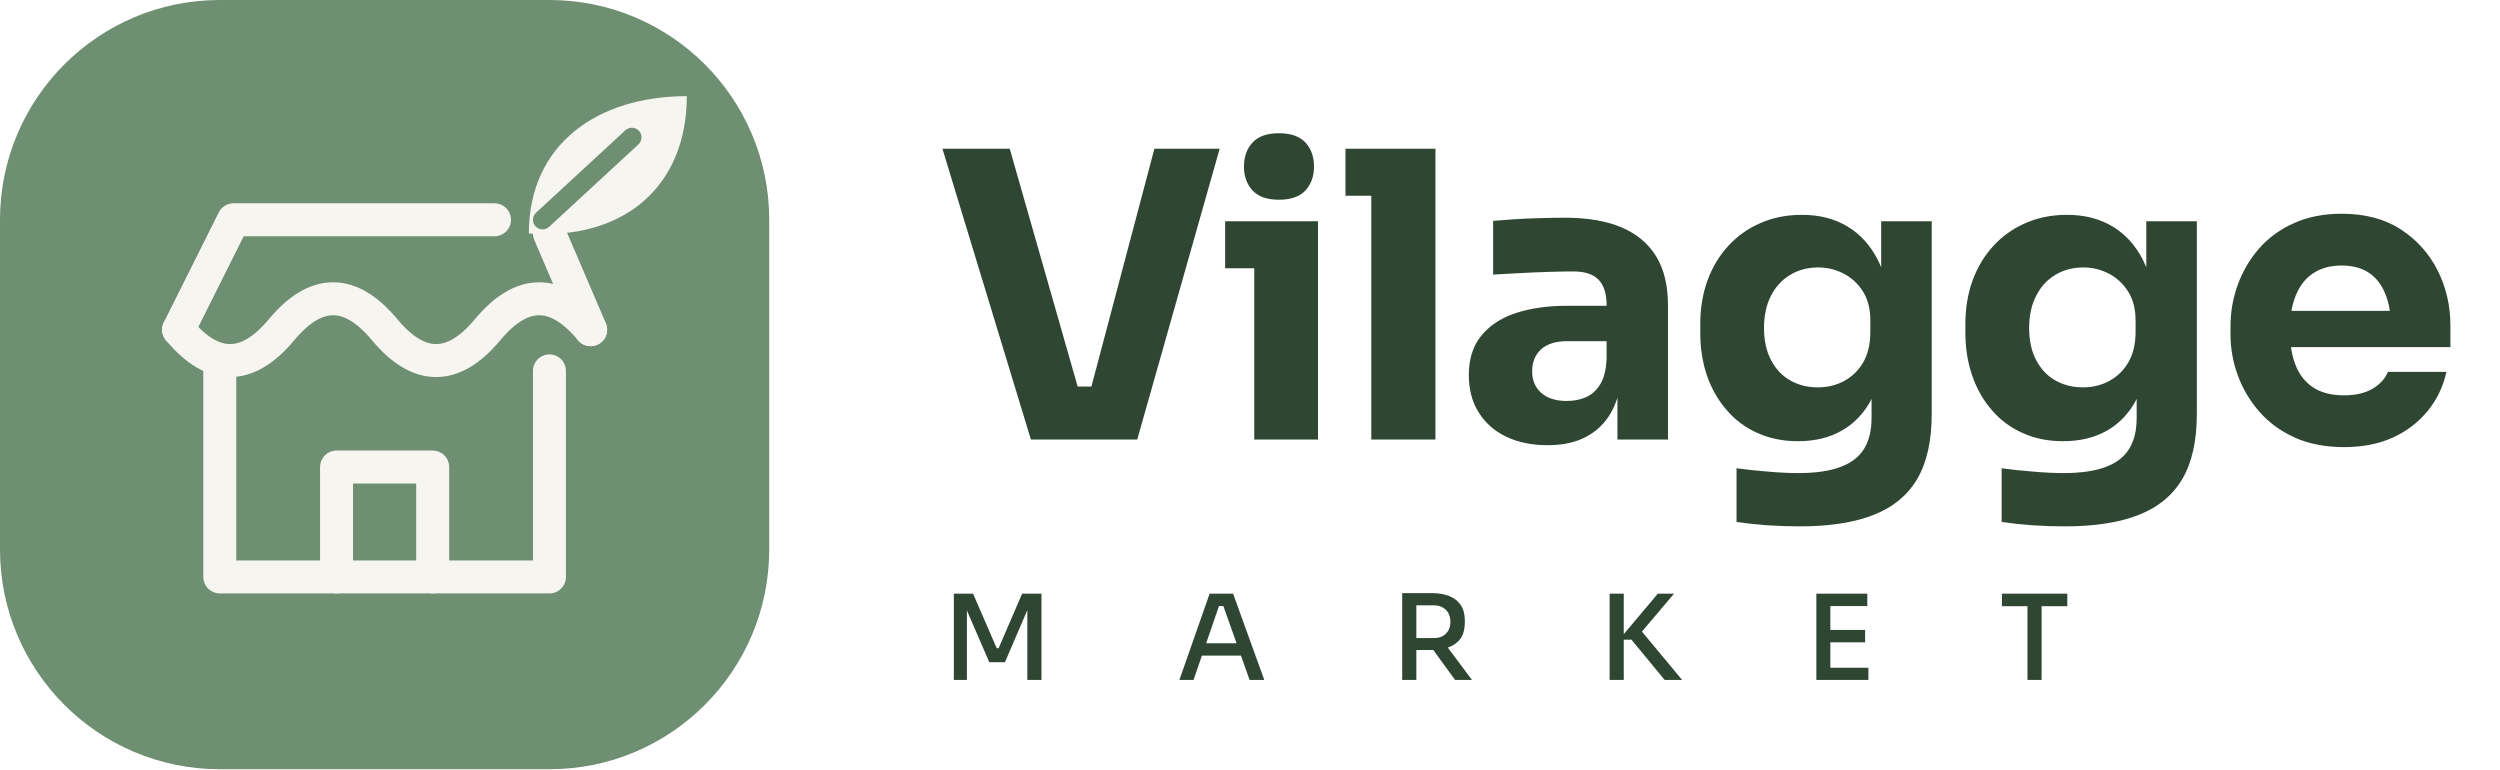
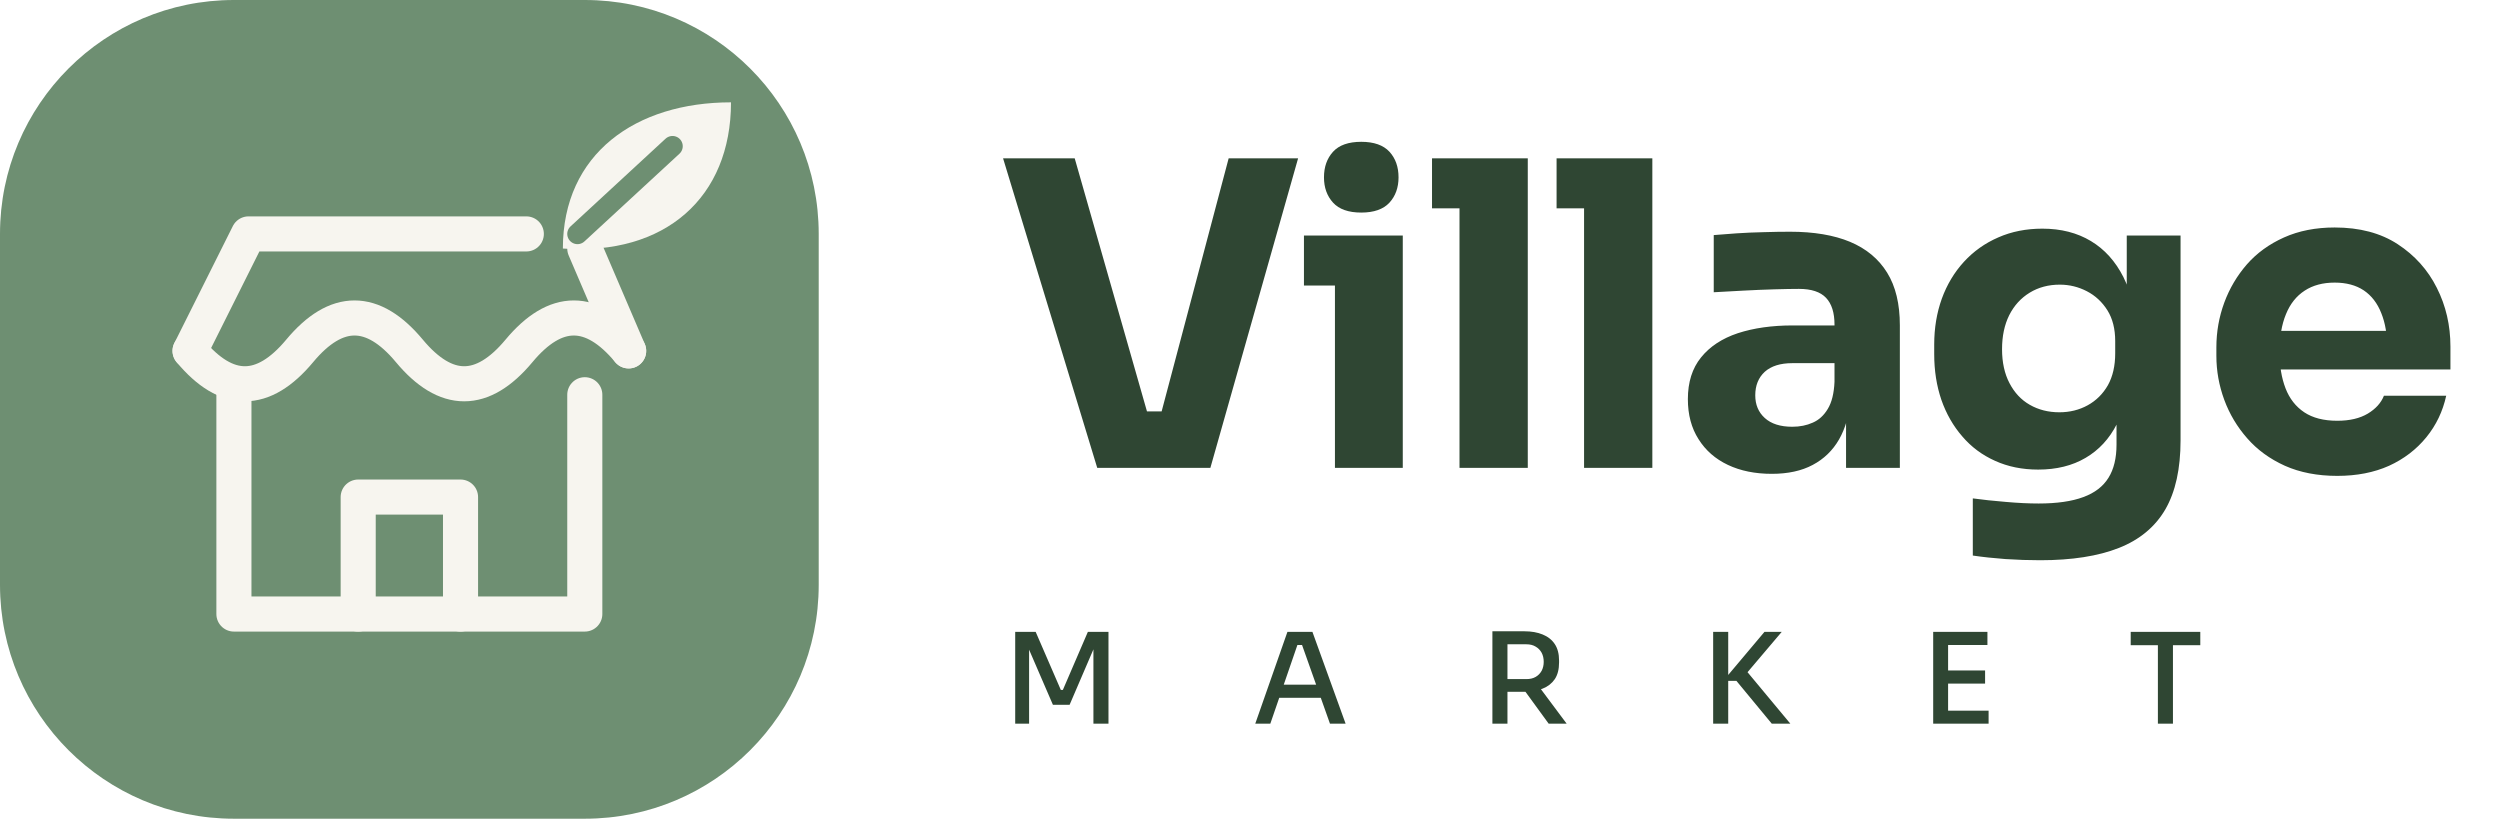
- <svg xmlns="http://www.w3.org/2000/svg" viewBox="0 0 182 56" width="182" height="56" role="img" aria-label="Vilagge Market">
+ <svg xmlns="http://www.w3.org/2000/svg" viewBox="0 0 171 56" width="171" height="56" role="img" aria-label="Village Market">
  <rect width="56" height="56" rx="16" fill="#6E8F72" />
  <g fill="none" stroke="#F7F5EF" stroke-width="2.4" stroke-linecap="round" stroke-linejoin="round">
    <path d="M13 24 17 16h19" />
    <path d="M13 24q3.75 4.5 7.5 0t7.5 0 7.5 0 7.5 0" />
    <path d="M16 27v15h24V27" />
    <path d="M24.5 42v-8h7v8" />
    <path d="M43 24 40 17" />
  </g>
  <path d="M38.5 17c0-6.5 5-10 11.5-10 0 6.5-4.5 10.5-11.5 10z" fill="#F7F5EF" />
  <path d="M39.5 16 46 10" stroke="#6E8F72" stroke-width="1.4" stroke-linecap="round" />
-   <path fill="#2F4633" d="M75.05 32L68.61 10.83L73.51 10.83L78.61 28.69L77.51 28.14L80.47 28.14L79.31 28.69L84.04 10.83L88.79 10.83L82.79 32ZM91.31 32L91.31 16.11L95.95 16.11L95.95 32ZM89.19 19.53L89.19 16.11L95.95 16.11L95.95 19.53ZM93.11 14.54Q91.8 14.54 91.18 13.86Q90.56 13.18 90.56 12.13Q90.56 11.06 91.18 10.38Q91.8 9.7 93.11 9.7Q94.41 9.7 95.04 10.38Q95.66 11.06 95.66 12.13Q95.66 13.18 95.04 13.86Q94.41 14.54 93.11 14.54ZM99.83 32L99.83 10.83L104.5 10.83L104.5 32ZM97.95 14.25L97.95 10.83L104.5 10.83L104.5 14.25ZM117.75 32L117.75 27.3L116.96 27.3L116.96 22.2Q116.96 20.98 116.38 20.37Q115.8 19.76 114.53 19.76Q113.89 19.76 112.85 19.79Q111.8 19.82 110.7 19.88Q109.6 19.94 108.7 19.99L108.7 16.08Q109.37 16.02 110.27 15.96Q111.16 15.9 112.12 15.88Q113.08 15.85 113.92 15.85Q116.36 15.85 118.02 16.54Q119.69 17.24 120.56 18.65Q121.43 20.05 121.43 22.26L121.43 32ZM112.67 32.41Q110.96 32.41 109.67 31.8Q108.38 31.19 107.66 30.04Q106.93 28.9 106.93 27.3Q106.93 25.56 107.83 24.45Q108.73 23.33 110.35 22.79Q111.98 22.26 114.09 22.26L117.49 22.26L117.49 24.84L114.06 24.84Q112.85 24.84 112.19 25.43Q111.54 26.03 111.54 27.04Q111.54 28 112.19 28.59Q112.85 29.19 114.06 29.19Q114.85 29.19 115.47 28.91Q116.09 28.64 116.5 27.97Q116.91 27.3 116.96 26.11L118.07 27.27Q117.92 28.93 117.27 30.06Q116.62 31.19 115.47 31.8Q114.33 32.41 112.67 32.41ZM131.03 38.32Q129.87 38.32 128.65 38.24Q127.44 38.15 126.42 38L126.42 34.09Q127.44 34.23 128.67 34.33Q129.9 34.44 130.92 34.44Q132.8 34.44 133.97 34Q135.15 33.57 135.7 32.68Q136.25 31.8 136.25 30.41L136.25 27.24L137.09 25.39Q137.03 27.51 136.27 29.01Q135.5 30.52 134.13 31.32Q132.77 32.12 130.89 32.12Q129.26 32.12 127.94 31.52Q126.62 30.93 125.7 29.85Q124.77 28.78 124.27 27.35Q123.78 25.91 123.78 24.23L123.78 23.56Q123.78 21.88 124.3 20.43Q124.83 18.98 125.81 17.91Q126.8 16.83 128.16 16.24Q129.52 15.64 131.18 15.64Q133.09 15.64 134.5 16.49Q135.9 17.33 136.72 18.95Q137.53 20.57 137.59 22.87L136.95 23.04L136.95 16.11L140.63 16.11L140.63 30.12Q140.63 33.04 139.59 34.84Q138.54 36.64 136.41 37.48Q134.28 38.32 131.03 38.32ZM132.34 28.2Q133.41 28.2 134.28 27.72Q135.15 27.24 135.66 26.35Q136.16 25.45 136.16 24.17L136.16 23.33Q136.16 22.08 135.63 21.23Q135.09 20.37 134.22 19.92Q133.35 19.47 132.37 19.47Q131.21 19.47 130.31 20.02Q129.41 20.57 128.91 21.56Q128.42 22.55 128.42 23.88Q128.42 25.24 128.93 26.21Q129.44 27.19 130.32 27.69Q131.21 28.2 132.34 28.2ZM150.33 38.32Q149.17 38.32 147.95 38.24Q146.74 38.15 145.72 38L145.72 34.09Q146.74 34.23 147.97 34.33Q149.2 34.44 150.22 34.44Q152.1 34.44 153.28 34Q154.45 33.57 155 32.68Q155.55 31.8 155.55 30.41L155.55 27.24L156.39 25.39Q156.34 27.51 155.57 29.01Q154.8 30.52 153.44 31.32Q152.07 32.12 150.19 32.12Q148.56 32.12 147.24 31.52Q145.92 30.93 145 29.85Q144.07 28.78 143.58 27.35Q143.08 25.91 143.08 24.23L143.08 23.56Q143.08 21.88 143.6 20.43Q144.13 18.98 145.11 17.91Q146.1 16.83 147.46 16.24Q148.82 15.64 150.48 15.64Q152.39 15.64 153.8 16.49Q155.2 17.33 156.02 18.95Q156.83 20.57 156.89 22.87L156.25 23.04L156.25 16.11L159.93 16.11L159.93 30.12Q159.93 33.04 158.89 34.84Q157.84 36.64 155.71 37.48Q153.58 38.32 150.33 38.32ZM151.64 28.2Q152.71 28.2 153.58 27.72Q154.45 27.24 154.96 26.35Q155.47 25.45 155.47 24.17L155.47 23.33Q155.47 22.08 154.93 21.23Q154.39 20.37 153.52 19.92Q152.65 19.47 151.67 19.47Q150.51 19.47 149.61 20.02Q148.71 20.57 148.22 21.56Q147.72 22.55 147.72 23.88Q147.72 25.24 148.23 26.21Q148.74 27.19 149.62 27.69Q150.51 28.2 151.64 28.2ZM170.65 32.55Q168.62 32.55 167.07 31.86Q165.52 31.16 164.49 29.98Q163.46 28.81 162.92 27.35Q162.38 25.88 162.38 24.34L162.38 23.76Q162.38 22.17 162.92 20.7Q163.46 19.24 164.47 18.08Q165.49 16.92 167.01 16.24Q168.53 15.56 170.47 15.56Q173.03 15.56 174.78 16.7Q176.54 17.85 177.46 19.69Q178.39 21.53 178.39 23.71L178.39 25.27L164.33 25.27L164.33 22.63L175.58 22.63L174.07 23.85Q174.07 22.43 173.66 21.42Q173.26 20.4 172.46 19.86Q171.66 19.33 170.47 19.33Q169.26 19.33 168.42 19.88Q167.57 20.43 167.14 21.49Q166.7 22.55 166.7 24.08Q166.7 25.5 167.11 26.56Q167.52 27.62 168.39 28.2Q169.26 28.78 170.65 28.78Q171.92 28.78 172.74 28.29Q173.55 27.8 173.84 27.07L178.1 27.07Q177.75 28.67 176.74 29.91Q175.72 31.16 174.19 31.86Q172.65 32.55 170.65 32.55Z" />
+   <path fill="#2F4633" d="M75.05 32L68.61 10.83L73.51 10.83L78.61 28.69L77.51 28.14L80.47 28.14L79.31 28.69L84.04 10.83L88.79 10.83L82.79 32ZM91.31 32L91.31 16.11L95.95 16.11L95.95 32ZM89.19 19.53L89.19 16.11L95.95 16.11L95.95 19.53ZM93.11 14.54Q91.8 14.54 91.18 13.86Q90.56 13.18 90.56 12.13Q90.56 11.06 91.18 10.38Q91.8 9.7 93.11 9.7Q94.41 9.7 95.04 10.38Q95.66 11.06 95.66 12.13Q95.66 13.18 95.04 13.86Q94.41 14.54 93.11 14.54ZM99.83 32L99.83 10.83L104.5 10.83L104.5 32ZM97.95 14.25L97.95 10.83L104.5 10.83L104.5 14.25ZM108.35 32L108.35 10.83L113.02 10.83L113.02 32ZM106.47 14.25L106.47 10.83L113.02 10.83L113.02 14.25ZM126.27 32L126.27 27.3L125.48 27.3L125.48 22.2Q125.48 20.98 124.9 20.37Q124.32 19.76 123.05 19.76Q122.41 19.76 121.37 19.79Q120.32 19.82 119.22 19.88Q118.12 19.94 117.22 19.99L117.22 16.08Q117.89 16.02 118.79 15.96Q119.68 15.9 120.64 15.88Q121.6 15.85 122.44 15.85Q124.88 15.85 126.54 16.54Q128.21 17.24 129.08 18.65Q129.95 20.05 129.95 22.26L129.95 32ZM121.19 32.41Q119.48 32.41 118.19 31.8Q116.9 31.19 116.18 30.04Q115.45 28.9 115.45 27.3Q115.45 25.56 116.35 24.45Q117.25 23.33 118.87 22.79Q120.5 22.26 122.61 22.26L126.01 22.26L126.01 24.84L122.59 24.84Q121.37 24.84 120.71 25.43Q120.06 26.03 120.06 27.04Q120.06 28 120.71 28.59Q121.37 29.19 122.59 29.19Q123.37 29.19 123.99 28.91Q124.62 28.64 125.02 27.97Q125.43 27.3 125.48 26.11L126.59 27.27Q126.44 28.93 125.79 30.06Q125.14 31.19 123.99 31.8Q122.85 32.41 121.19 32.41ZM139.55 38.32Q138.39 38.32 137.17 38.24Q135.96 38.15 134.94 38L134.94 34.09Q135.96 34.23 137.19 34.33Q138.42 34.44 139.44 34.44Q141.32 34.44 142.5 34Q143.67 33.57 144.22 32.68Q144.77 31.8 144.77 30.41L144.77 27.24L145.61 25.39Q145.55 27.51 144.79 29.01Q144.02 30.52 142.65 31.32Q141.29 32.12 139.41 32.12Q137.78 32.12 136.46 31.52Q135.14 30.93 134.22 29.85Q133.29 28.78 132.79 27.35Q132.3 25.91 132.3 24.23L132.3 23.56Q132.3 21.88 132.82 20.43Q133.35 18.98 134.33 17.91Q135.32 16.83 136.68 16.24Q138.04 15.64 139.7 15.64Q141.61 15.64 143.02 16.49Q144.42 17.33 145.24 18.95Q146.05 20.57 146.11 22.87L145.47 23.04L145.47 16.11L149.15 16.11L149.15 30.12Q149.15 33.04 148.11 34.84Q147.06 36.64 144.93 37.48Q142.8 38.32 139.55 38.32ZM140.86 28.2Q141.93 28.2 142.8 27.72Q143.67 27.24 144.18 26.35Q144.68 25.45 144.68 24.17L144.68 23.33Q144.68 22.08 144.15 21.23Q143.61 20.37 142.74 19.92Q141.87 19.47 140.89 19.47Q139.73 19.47 138.83 20.02Q137.93 20.57 137.43 21.56Q136.94 22.55 136.94 23.88Q136.94 25.24 137.45 26.21Q137.96 27.19 138.84 27.69Q139.73 28.2 140.86 28.2ZM159.87 32.55Q157.84 32.55 156.29 31.86Q154.74 31.16 153.71 29.98Q152.68 28.81 152.14 27.35Q151.6 25.88 151.6 24.34L151.6 23.76Q151.6 22.17 152.14 20.7Q152.68 19.24 153.69 18.08Q154.71 16.92 156.23 16.24Q157.75 15.56 159.69 15.56Q162.25 15.56 164 16.7Q165.76 17.85 166.68 19.69Q167.61 21.53 167.61 23.71L167.61 25.27L153.55 25.27L153.55 22.63L164.8 22.63L163.29 23.85Q163.29 22.43 162.88 21.42Q162.48 20.4 161.68 19.86Q160.88 19.33 159.69 19.33Q158.48 19.33 157.64 19.88Q156.79 20.43 156.36 21.49Q155.92 22.55 155.92 24.08Q155.92 25.5 156.33 26.56Q156.74 27.62 157.61 28.2Q158.48 28.78 159.87 28.78Q161.14 28.78 161.96 28.29Q162.77 27.8 163.06 27.07L167.32 27.07Q166.97 28.67 165.96 29.91Q164.94 31.16 163.41 31.86Q161.87 32.55 159.87 32.55Z" />
  <path fill="#2F4633" d="M69.44 49.5L69.44 43.22L70.84 43.22L72.56 47.19L72.7 47.19L74.41 43.22L75.82 43.22L75.82 49.5L74.79 49.5L74.79 44.14L74.9 44.16L73.16 48.21L72.02 48.21L70.27 44.16L70.39 44.14L70.39 49.5ZM85.86 49.5L88.06 43.22L89.77 43.22L92.04 49.5L90.97 49.5L88.99 43.92L89.41 44.12L88.37 44.12L88.81 43.92L86.89 49.5ZM87.28 47.73L87.61 46.83L90.24 46.83L90.58 47.73ZM102.08 49.5L102.08 43.18L103.11 43.18L103.11 49.5ZM105.93 49.5L103.92 46.74L105.1 46.74L107.16 49.5ZM102.77 47.32L102.77 46.45L104.41 46.45Q104.78 46.45 105.04 46.3Q105.3 46.15 105.45 45.88Q105.59 45.61 105.59 45.27Q105.59 44.92 105.45 44.65Q105.3 44.38 105.04 44.23Q104.78 44.07 104.41 44.07L102.77 44.07L102.77 43.18L104.27 43.18Q104.99 43.18 105.52 43.4Q106.06 43.62 106.35 44.06Q106.64 44.5 106.64 45.18L106.64 45.32Q106.64 46.01 106.35 46.45Q106.05 46.89 105.52 47.1Q104.99 47.32 104.27 47.32ZM121.19 49.5L118.77 46.57L117.87 46.57L120.69 43.22L121.87 43.22L119.31 46.24L119.25 45.64L122.46 49.5ZM117.18 49.5L117.18 43.22L118.21 43.22L118.21 49.5ZM132.23 49.5L132.23 43.22L133.25 43.22L133.25 49.5ZM133.08 49.5L133.08 48.61L136.02 48.61L136.02 49.5ZM133.08 46.76L133.08 45.86L135.78 45.86L135.78 46.76ZM133.08 44.12L133.08 43.22L135.94 43.22L135.94 44.12ZM147.6 49.5L147.6 43.96L148.63 43.96L148.63 49.5ZM145.74 44.13L145.74 43.22L150.5 43.22L150.5 44.13Z" />
</svg>
